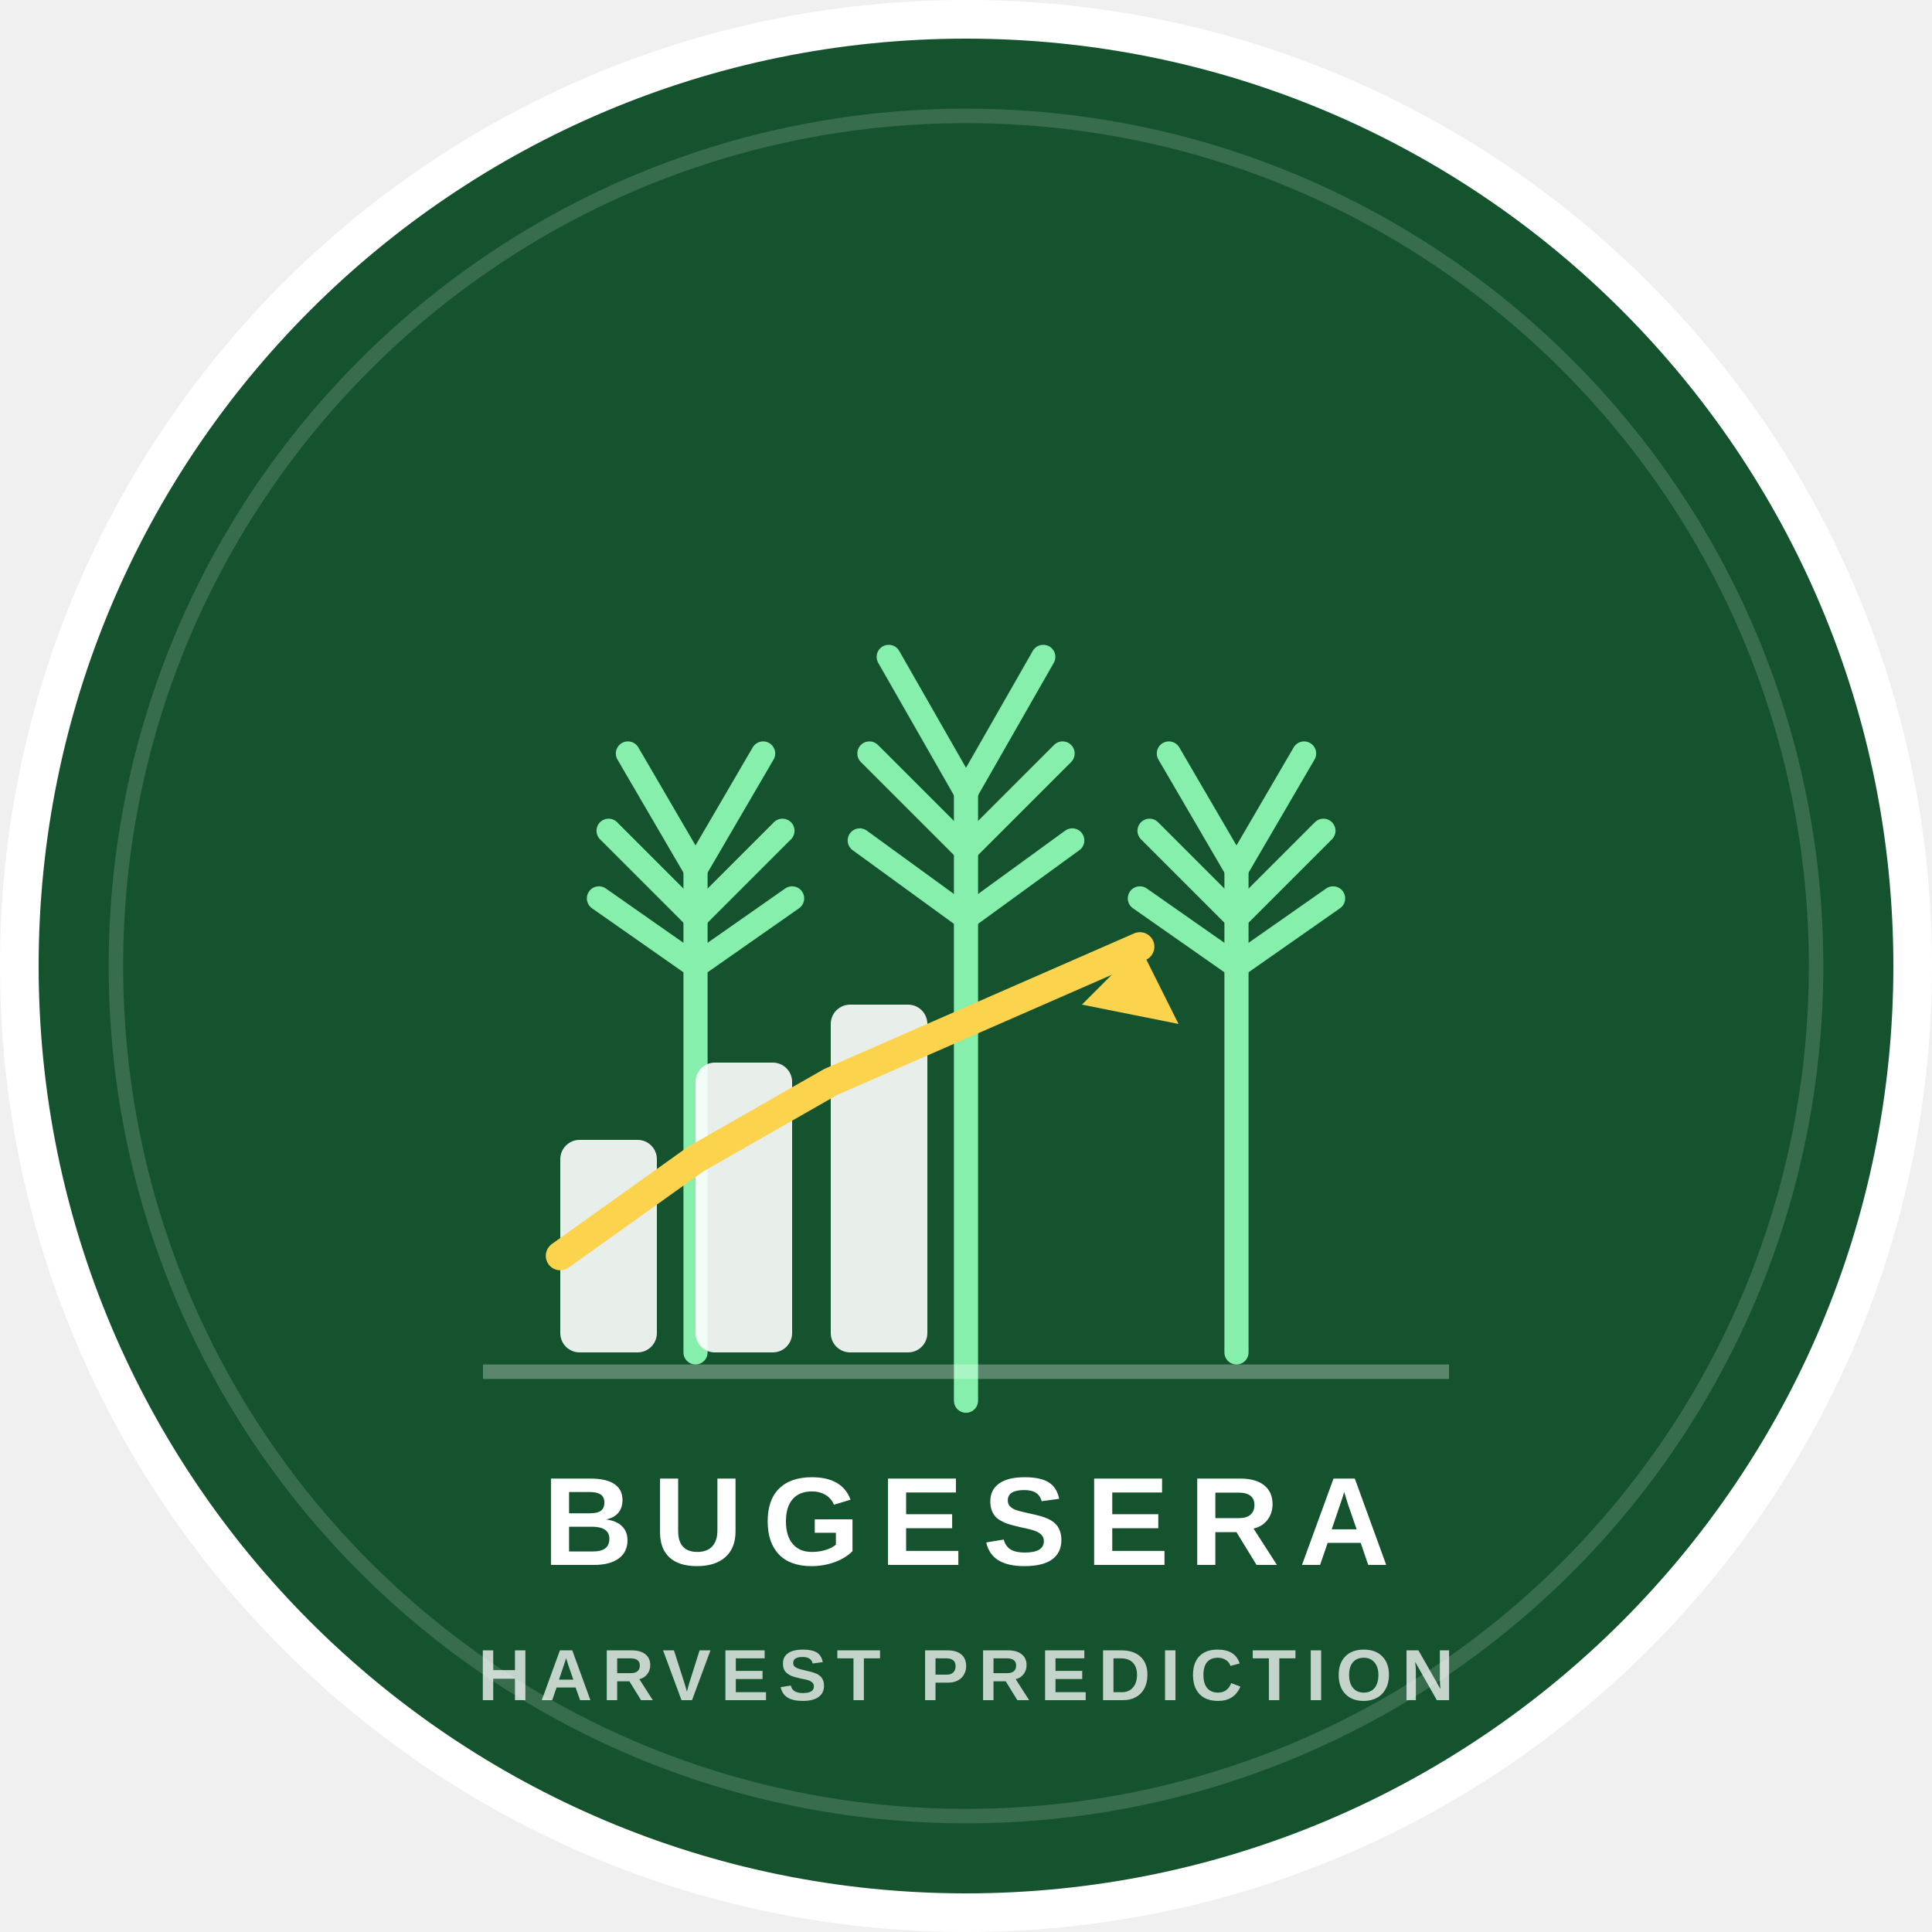
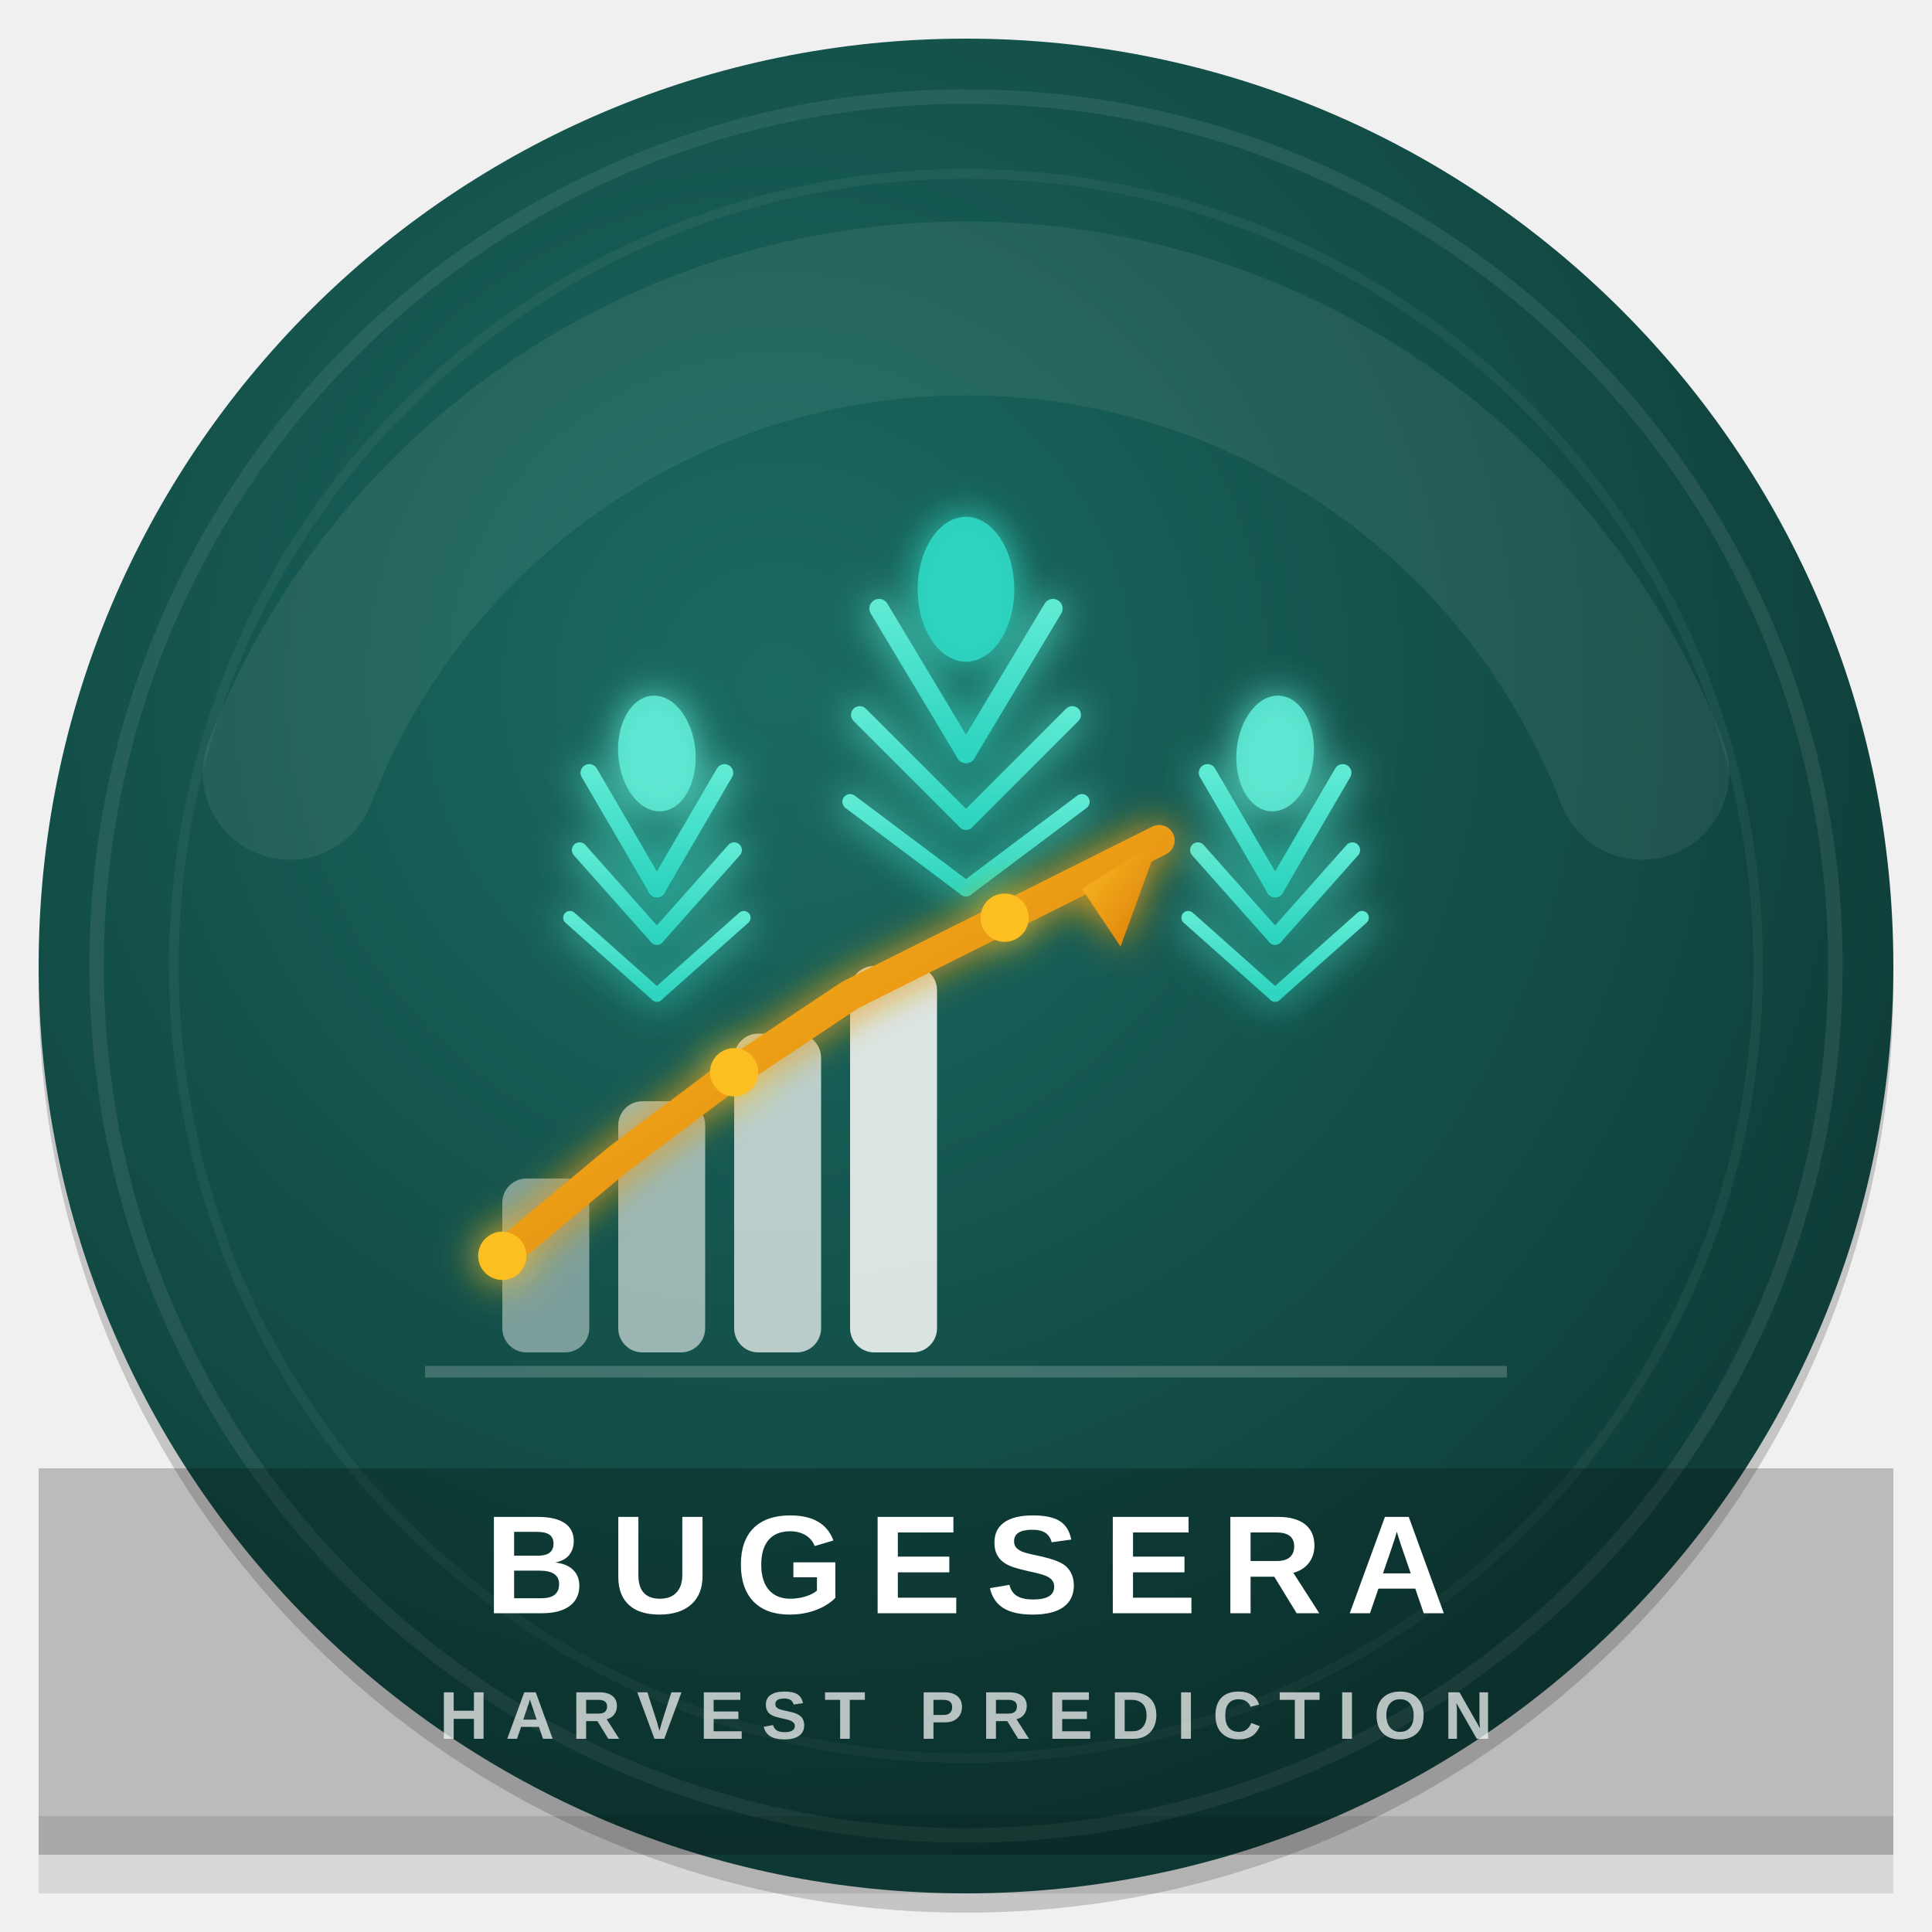
<svg xmlns="http://www.w3.org/2000/svg" viewBox="0 0 200 200" width="200" height="200">
-   <circle cx="100" cy="100" r="98" fill="#14532d" stroke="white" stroke-width="4" />
-   <circle cx="100" cy="100" r="88" fill="none" stroke="rgba(255,255,255,0.15)" stroke-width="1.5" />
-   <g stroke="#86efac" stroke-width="2.5" stroke-linecap="round">
-     <line x1="72" y1="140" x2="72" y2="90" />
-     <line x1="72" y1="90" x2="65" y2="78" />
-     <line x1="72" y1="95" x2="63" y2="86" />
-     <line x1="72" y1="100" x2="62" y2="93" />
-     <line x1="72" y1="90" x2="79" y2="78" />
-     <line x1="72" y1="95" x2="81" y2="86" />
-     <line x1="72" y1="100" x2="82" y2="93" />
-     <line x1="100" y1="145" x2="100" y2="82" />
-     <line x1="100" y1="82" x2="92" y2="68" />
-     <line x1="100" y1="88" x2="90" y2="78" />
-     <line x1="100" y1="95" x2="89" y2="87" />
-     <line x1="100" y1="82" x2="108" y2="68" />
-     <line x1="100" y1="88" x2="110" y2="78" />
-     <line x1="100" y1="95" x2="111" y2="87" />
-     <line x1="128" y1="140" x2="128" y2="90" />
-     <line x1="128" y1="90" x2="121" y2="78" />
-     <line x1="128" y1="95" x2="119" y2="86" />
-     <line x1="128" y1="100" x2="118" y2="93" />
-     <line x1="128" y1="90" x2="135" y2="78" />
-     <line x1="128" y1="95" x2="137" y2="86" />
-     <line x1="128" y1="100" x2="138" y2="93" />
+   <defs>
+     <radialGradient id="bgGrad" cx="40%" cy="35%" r="65%">
+       <stop offset="0%" stop-color="#1a6b62" />
+       <stop offset="100%" stop-color="#0f3d38" />
+     </radialGradient>
+     <linearGradient id="goldGrad" x1="0%" y1="0%" x2="100%" y2="100%">
+       <stop offset="0%" stop-color="#fbbf24" />
+       <stop offset="100%" stop-color="#d97706" />
+     </linearGradient>
+     <linearGradient id="tealAccent" x1="0%" y1="0%" x2="0%" y2="100%">
+       <stop offset="0%" stop-color="#5eead4" />
+       <stop offset="100%" stop-color="#2dd4bf" />
+     </linearGradient>
+     <filter id="glow" x="-20%" y="-20%" width="140%" height="140%">
+       <feGaussianBlur stdDeviation="2" result="blur" />
+       <feMerge>
+         <feMergeNode in="blur" />
+         <feMergeNode in="SourceGraphic" />
+       </feMerge>
+     </filter>
+     <filter id="shadow" x="-10%" y="-10%" width="120%" height="130%">
+       <feDropShadow dx="0" dy="3" stdDeviation="4" flood-color="rgba(0,0,0,0.35)" />
+     </filter>
+   </defs>
+   <circle cx="100" cy="102" r="96" fill="rgba(0,0,0,0.18)" />
+   <circle cx="100" cy="100" r="96" fill="url(#bgGrad)" />
+   <circle cx="100" cy="100" r="90" fill="none" stroke="rgba(255,255,255,0.08)" stroke-width="1.5" />
+   <circle cx="100" cy="100" r="82" fill="none" stroke="rgba(255,255,255,0.05)" stroke-width="1" />
+   <path d="M 30,80 A 75,75 0 0,1 170,80" fill="none" stroke="rgba(255,255,255,0.07)" stroke-width="18" stroke-linecap="round" />
+   <g filter="url(#glow)">
+     <line x1="68" y1="138" x2="68" y2="92" stroke="url(#tealAccent)" stroke-width="2.2" stroke-linecap="round" />
+     <line x1="68" y1="92" x2="61" y2="80" stroke="url(#tealAccent)" stroke-width="1.8" stroke-linecap="round" />
+     <line x1="68" y1="97" x2="60" y2="88" stroke="url(#tealAccent)" stroke-width="1.6" stroke-linecap="round" />
+     <line x1="68" y1="103" x2="59" y2="95" stroke="url(#tealAccent)" stroke-width="1.4" stroke-linecap="round" />
+     <line x1="68" y1="92" x2="75" y2="80" stroke="url(#tealAccent)" stroke-width="1.8" stroke-linecap="round" />
+     <line x1="68" y1="97" x2="76" y2="88" stroke="url(#tealAccent)" stroke-width="1.6" stroke-linecap="round" />
+     <line x1="68" y1="103" x2="77" y2="95" stroke="url(#tealAccent)" stroke-width="1.4" stroke-linecap="round" />
+     <ellipse cx="68" cy="78" rx="4" ry="6" fill="#5eead4" opacity="0.9" transform="rotate(-5,68,78)" />
+     <line x1="100" y1="140" x2="100" y2="78" stroke="url(#tealAccent)" stroke-width="2.5" stroke-linecap="round" />
+     <line x1="100" y1="78" x2="91" y2="63" stroke="url(#tealAccent)" stroke-width="2" stroke-linecap="round" />
+     <line x1="100" y1="85" x2="89" y2="74" stroke="url(#tealAccent)" stroke-width="1.8" stroke-linecap="round" />
+     <line x1="100" y1="92" x2="88" y2="83" stroke="url(#tealAccent)" stroke-width="1.6" stroke-linecap="round" />
+     <line x1="100" y1="78" x2="109" y2="63" stroke="url(#tealAccent)" stroke-width="2" stroke-linecap="round" />
+     <line x1="100" y1="85" x2="111" y2="74" stroke="url(#tealAccent)" stroke-width="1.8" stroke-linecap="round" />
+     <line x1="100" y1="92" x2="112" y2="83" stroke="url(#tealAccent)" stroke-width="1.6" stroke-linecap="round" />
+     <ellipse cx="100" cy="61" rx="5" ry="7.5" fill="#2dd4bf" opacity="0.95" />
+     <line x1="132" y1="138" x2="132" y2="92" stroke="url(#tealAccent)" stroke-width="2.2" stroke-linecap="round" />
+     <line x1="132" y1="92" x2="125" y2="80" stroke="url(#tealAccent)" stroke-width="1.8" stroke-linecap="round" />
+     <line x1="132" y1="97" x2="124" y2="88" stroke="url(#tealAccent)" stroke-width="1.6" stroke-linecap="round" />
+     <line x1="132" y1="103" x2="123" y2="95" stroke="url(#tealAccent)" stroke-width="1.4" stroke-linecap="round" />
+     <line x1="132" y1="92" x2="139" y2="80" stroke="url(#tealAccent)" stroke-width="1.8" stroke-linecap="round" />
+     <line x1="132" y1="97" x2="140" y2="88" stroke="url(#tealAccent)" stroke-width="1.6" stroke-linecap="round" />
+     <line x1="132" y1="103" x2="141" y2="95" stroke="url(#tealAccent)" stroke-width="1.4" stroke-linecap="round" />
+     <ellipse cx="132" cy="78" rx="4" ry="6" fill="#5eead4" opacity="0.9" transform="rotate(5,132,78)" />
  </g>
-   <g fill="rgba(255,255,255,0.9)">
-     <rect x="58" y="118" width="10" height="22" rx="2" />
-     <rect x="72" y="110" width="10" height="30" rx="2" />
-     <rect x="86" y="104" width="10" height="36" rx="2" />
+   <g opacity="0.88">
+     <rect x="52" y="122" width="9" height="18" rx="2.5" fill="rgba(255,255,255,0.5)" />
+     <rect x="64" y="114" width="9" height="26" rx="2.5" fill="rgba(255,255,255,0.65)" />
+     <rect x="76" y="107" width="9" height="33" rx="2.5" fill="rgba(255,255,255,0.8)" />
+     <rect x="88" y="100" width="9" height="40" rx="2.5" fill="rgba(255,255,255,0.95)" />
  </g>
-   <polyline points="58,130 72,120 86,112 102,105 118,98" fill="none" stroke="#fcd34d" stroke-width="3" stroke-linecap="round" stroke-linejoin="round" />
-   <polygon points="118,98 112,104 122,106" fill="#fcd34d" />
-   <line x1="50" y1="142" x2="150" y2="142" stroke="rgba(255,255,255,0.3)" stroke-width="1.5" />
-   <text x="100" y="162" text-anchor="middle" font-family="Arial,sans-serif" font-size="13" font-weight="900" fill="white" letter-spacing="2">BUGESERA</text>
-   <text x="100" y="176" text-anchor="middle" font-family="Arial,sans-serif" font-size="7.5" font-weight="600" fill="rgba(255,255,255,0.75)" letter-spacing="1">HARVEST PREDICTION</text>
+   <g filter="url(#glow)">
+     <polyline points="52,130 64,120 76,111 88,103 104,95 120,87" fill="none" stroke="url(#goldGrad)" stroke-width="3.2" stroke-linecap="round" stroke-linejoin="round" />
+     <polygon points="120,87 112,92 116,98" fill="url(#goldGrad)" />
+     <circle cx="52" cy="130" r="2.5" fill="#fbbf24" />
+     <circle cx="76" cy="111" r="2.5" fill="#fbbf24" />
+     <circle cx="104" cy="95" r="2.5" fill="#fbbf24" />
+   </g>
+   <line x1="44" y1="142" x2="156" y2="142" stroke="rgba(255,255,255,0.2)" stroke-width="1.2" />
+   <rect x="4" y="152" width="192" height="40" rx="0" fill="rgba(0,0,0,0.22)" />
+   <rect x="4" y="188" width="192" height="8" rx="0" fill="rgba(0,0,0,0.1)" />
+   <text x="100" y="167" text-anchor="middle" font-family="'Arial Black',Arial,sans-serif" font-size="14.5" font-weight="900" fill="white" letter-spacing="2.5">BUGESERA</text>
+   <text x="100" y="180" text-anchor="middle" font-family="Arial,sans-serif" font-size="7" font-weight="600" fill="rgba(255,255,255,0.7)" letter-spacing="1.8">HARVEST PREDICTION</text>
</svg>
